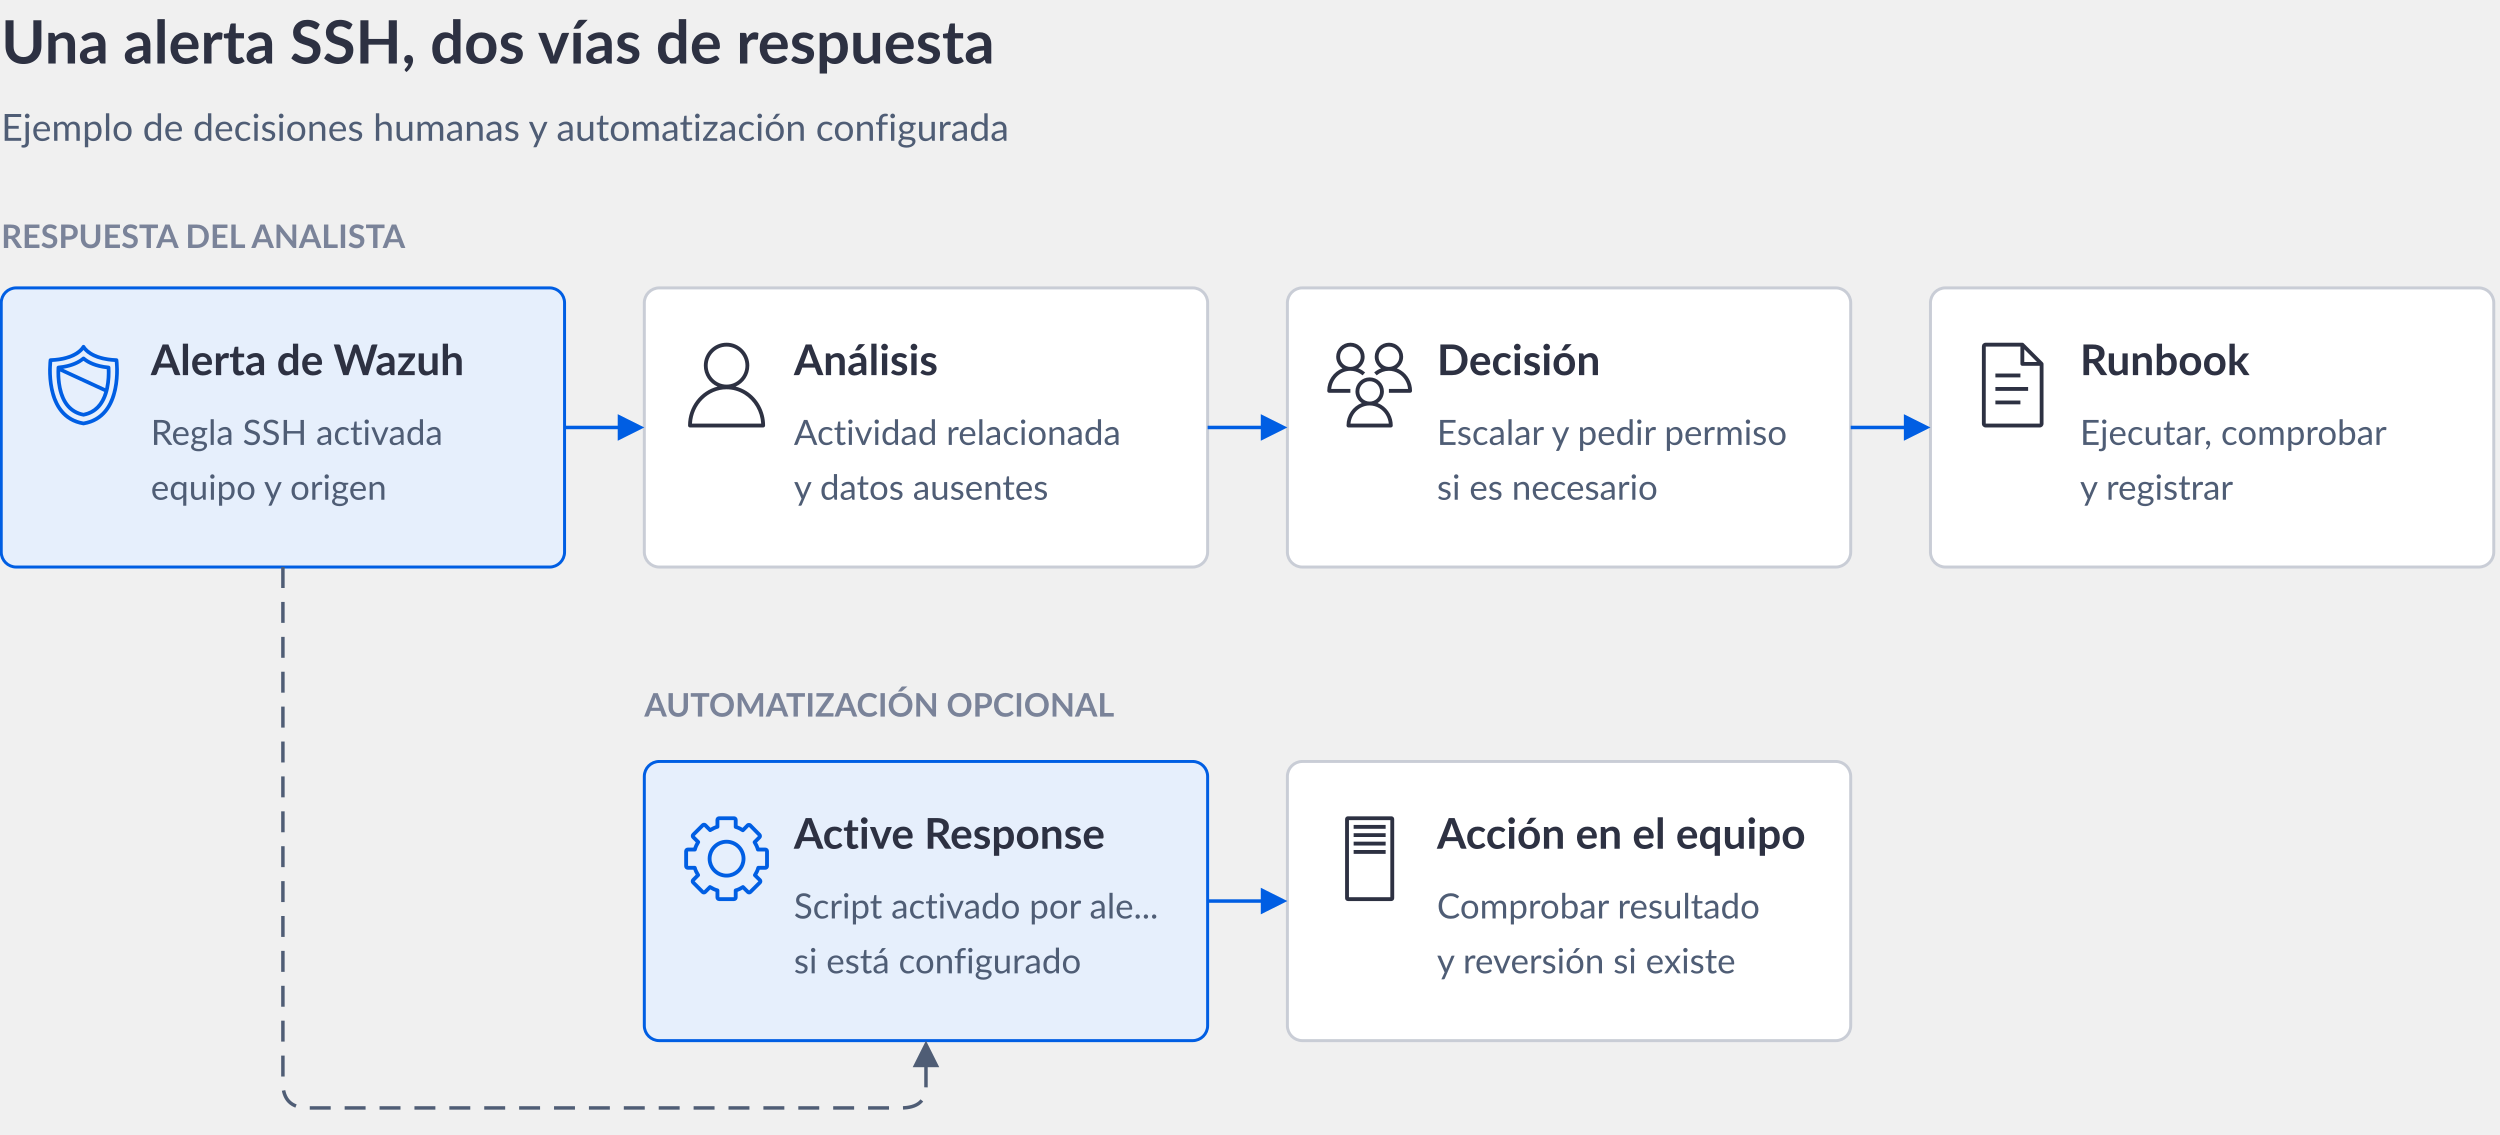
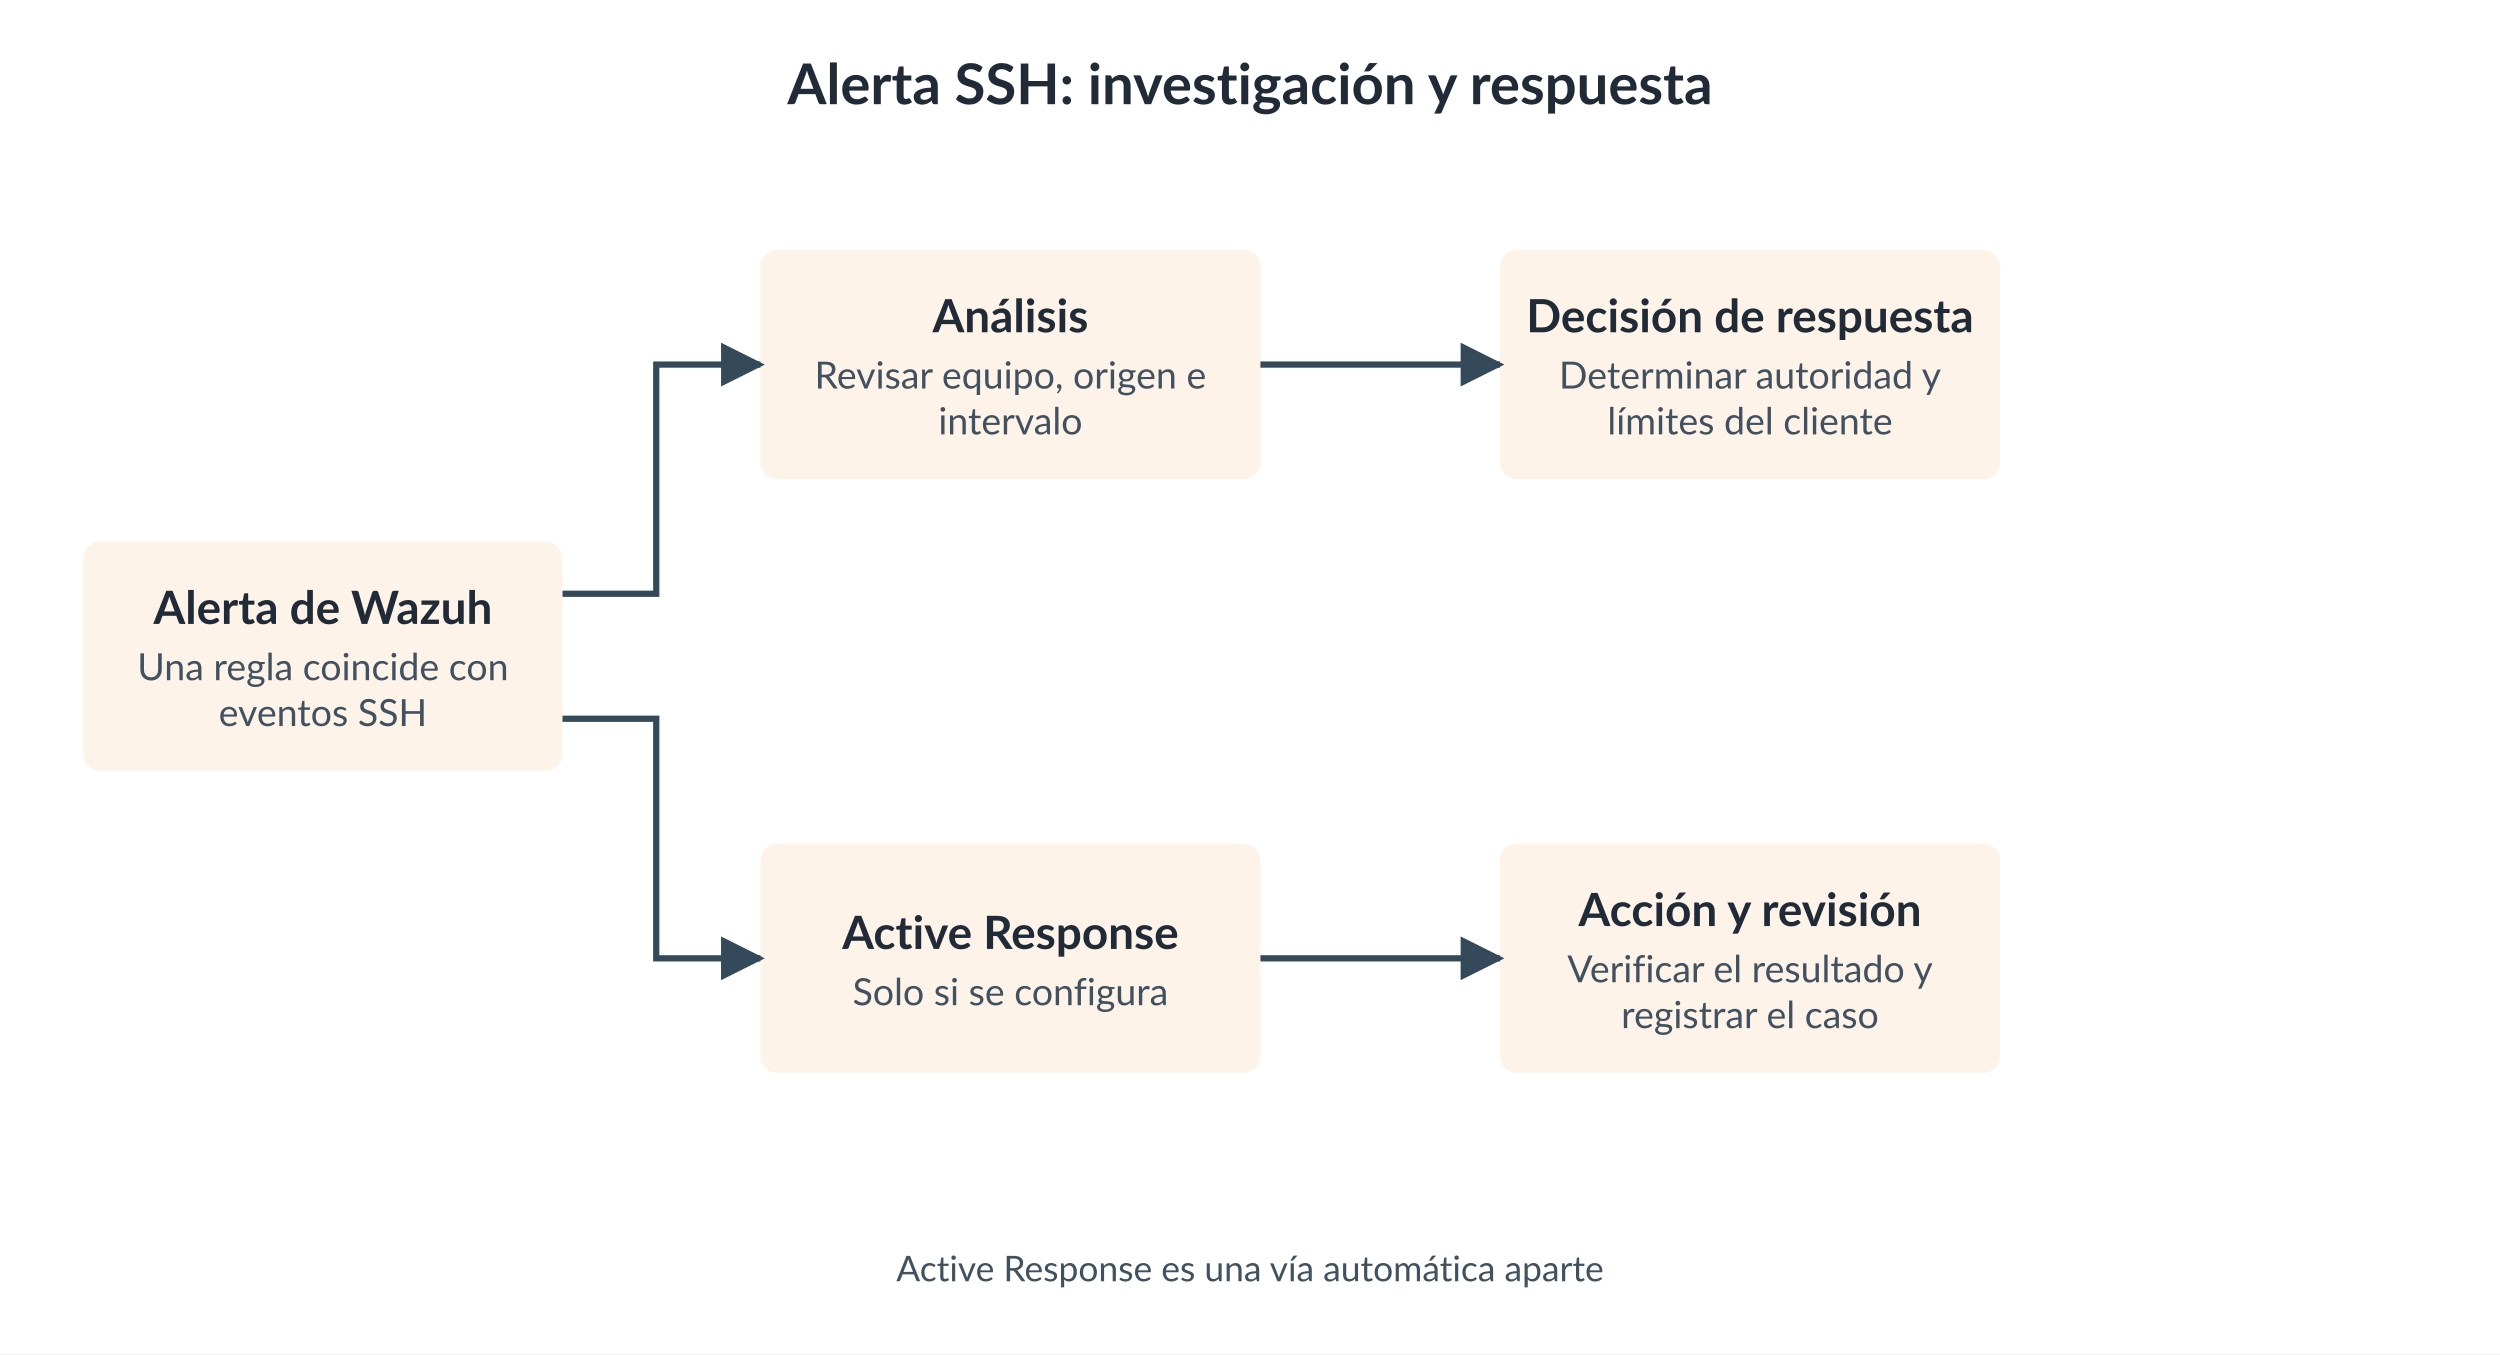
- <svg xmlns="http://www.w3.org/2000/svg" style="background: transparent; background-color: transparent; color-scheme: light;" version="1.1" width="1003px" height="455px" viewBox="-0.5 -0.5 1003 455">
-   <defs />
-   <g>
-     <g data-cell-id="0">
-       <g data-cell-id="1">
-         <g data-cell-id="title2">
-           <g>
-             <rect x="0" y="0" width="1000" height="36" fill="none" stroke="none" pointer-events="all" />
-           </g>
-           <g>
-             <g>
-               <text x="0" y="25" fill="#2d3142" font-family="Lato" font-size="24px" font-weight="bold">Una alerta SSH, dos vías de respuesta</text>
-             </g>
-           </g>
-         </g>
-         <g data-cell-id="subtitle3">
-           <g>
-             <rect x="0" y="40" width="1000" height="23" fill="none" stroke="none" pointer-events="all" />
-           </g>
-           <g>
-             <g>
-               <text x="0" y="56" fill="#4f5d75" font-family="Lato" font-size="15px">Ejemplo de decisiones humanas y automatización configurada</text>
-             </g>
-           </g>
-         </g>
-         <g data-cell-id="zone4">
-           <g>
-             <rect x="0" y="85" width="1000" height="20" fill="none" stroke="none" pointer-events="all" />
-           </g>
-           <g>
-             <g>
-               <text x="0" y="99" fill="#7a8399" font-family="Lato" font-size="13px" font-weight="bold">RESPUESTA DEL ANALISTA</text>
-             </g>
-           </g>
-         </g>
-         <g data-cell-id="m5">
-           <g>
-             <rect x="0" y="115" width="226" height="112" rx="6" ry="6" fill="#e6effc" stroke="#005ee3" stroke-width="1.2" pointer-events="all" style="fill: light-dark(rgb(230, 239, 252), rgb(26, 33, 45)); stroke: light-dark(rgb(0, 94, 227), rgb(93, 174, 255));" />
-           </g>
-         </g>
-         <g data-cell-id="icon6">
-           <g>
-             <path d="M 33 165.13 C 28.4 164.19 25.45 160.79 24.24 155 C 23.75 152.66 23.63 150.38 23.65 148.56 L 41.32 156.71 C 39.91 161.46 37.12 164.29 33 165.13 M 33 144.27 C 34.71 145.59 37.63 147.08 42.33 147.63 C 42.4 149.6 42.33 152.32 41.74 155.09 C 41.73 155.14 41.72 155.19 41.71 155.24 L 24.83 147.46 C 28.85 146.82 31.43 145.47 33 144.27 M 43.12 146.2 C 37.93 145.72 35.02 144.05 33.49 142.74 C 33.21 142.5 32.79 142.5 32.51 142.74 C 30.98 144.05 28.07 145.72 22.88 146.2 C 22.51 146.24 22.22 146.54 22.2 146.91 C 22.09 148.96 22.1 152.08 22.77 155.31 C 24.14 161.8 27.53 165.61 32.86 166.63 C 32.91 166.64 32.95 166.64 33 166.64 C 33.05 166.64 33.09 166.64 33.14 166.63 C 38.44 165.61 41.83 161.84 43.21 155.41 C 43.9 152.16 43.91 148.99 43.8 146.91 C 43.78 146.54 43.49 146.24 43.12 146.2 M 33 168.63 C 19.16 166.25 20.11 148.29 20.44 144.71 C 28.31 144.29 31.71 141.47 33 139.92 C 34.29 141.47 37.69 144.29 45.56 144.71 C 45.89 148.29 46.84 166.25 33 168.63 M 46.97 143.89 C 46.92 143.53 46.62 143.26 46.26 143.24 C 36.04 142.88 33.7 138.33 33.68 138.29 C 33.56 138.03 33.29 137.86 33.01 137.86 L 33 137.86 C 32.71 137.86 32.45 138.03 32.32 138.28 C 32.3 138.33 29.96 142.88 19.74 143.24 C 19.38 143.26 19.08 143.53 19.03 143.89 C 18.99 144.12 16 167.35 32.88 170.13 C 32.92 170.14 32.96 170.14 33 170.14 C 33.04 170.14 33.08 170.14 33.12 170.13 C 50 167.35 47.01 144.12 46.97 143.89" fill="#005ee3" stroke="none" pointer-events="all" style="fill: light-dark(rgb(0, 94, 227), rgb(93, 174, 255));" />
-           </g>
-         </g>
-         <g data-cell-id="label7">
-           <g>
-             <rect x="60" y="131" width="156" height="28" fill="none" stroke="none" pointer-events="all" />
-           </g>
-           <g>
-             <g>
-               <text x="60" y="150" fill="#2d3142" font-family="Lato" font-size="17px" font-weight="bold">Alerta de Wazuh</text>
-             </g>
-           </g>
-         </g>
-         <g data-cell-id="detail8">
-           <g>
-             <rect x="60" y="164" width="156" height="20" fill="none" stroke="none" pointer-events="all" />
-           </g>
-           <g>
-             <g>
-               <text x="60" y="178" fill="#4f5d75" font-family="Lato" font-size="14px">Regla SSH activada</text>
-             </g>
-           </g>
-         </g>
-         <g data-cell-id="detail9">
-           <g>
-             <rect x="60" y="186" width="156" height="20" fill="none" stroke="none" pointer-events="all" />
-           </g>
-           <g>
-             <g>
-               <text x="60" y="200" fill="#4f5d75" font-family="Lato" font-size="14px">equipo y origen</text>
-             </g>
-           </g>
-         </g>
-         <g data-cell-id="m10">
-           <g>
-             <rect x="258" y="115" width="226" height="112" rx="6" ry="6" fill="#ffffff" stroke="#c9cdd6" stroke-width="1.2" pointer-events="all" style="fill: light-dark(rgb(255, 255, 255), rgb(18, 18, 18)); stroke: light-dark(rgb(201, 205, 214), rgb(58, 61, 69));" />
-           </g>
-         </g>
-         <g data-cell-id="icon11">
-           <g>
-             <path d="M 277.11 169.45 C 277.5 161.79 283.58 155.68 291 155.68 C 293.51 155.68 295.97 156.39 298.11 157.73 C 302.09 160.21 304.64 164.65 304.89 169.45 Z M 283.42 146.18 C 283.42 141.97 286.82 138.55 291 138.55 C 295.18 138.55 298.58 141.97 298.58 146.18 C 298.58 150.39 295.18 153.81 291 153.81 C 286.82 153.81 283.42 150.39 283.42 146.18 Z M 298.93 156.41 C 297.59 155.58 296.14 154.97 294.63 154.6 C 297.86 153.18 300.12 149.94 300.12 146.18 C 300.12 141.12 296.03 137 291 137 C 285.97 137 281.88 141.12 281.88 146.18 C 281.88 149.95 284.15 153.19 287.38 154.6 C 280.6 156.3 275.55 162.65 275.55 170.23 C 275.55 170.65 275.89 171 276.32 171 L 305.68 171 C 306.11 171 306.45 170.65 306.45 170.23 C 306.45 164.6 303.57 159.31 298.93 156.41 Z" fill="#2d3142" stroke="none" pointer-events="all" style="fill: light-dark(rgb(45, 49, 66), rgb(191, 194, 209));" />
-           </g>
-         </g>
-         <g data-cell-id="label12">
-           <g>
-             <rect x="318" y="131" width="156" height="28" fill="none" stroke="none" pointer-events="all" />
-           </g>
-           <g>
-             <g>
-               <text x="318" y="150" fill="#2d3142" font-family="Lato" font-size="17px" font-weight="bold">Análisis</text>
-             </g>
-           </g>
-         </g>
-         <g data-cell-id="detail13">
-           <g>
-             <rect x="318" y="164" width="156" height="20" fill="none" stroke="none" pointer-events="all" />
-           </g>
-           <g>
-             <g>
-               <text x="318" y="178" fill="#4f5d75" font-family="Lato" font-size="14px">Actividad relacionada</text>
-             </g>
-           </g>
-         </g>
-         <g data-cell-id="detail14">
-           <g>
-             <rect x="318" y="186" width="156" height="20" fill="none" stroke="none" pointer-events="all" />
-           </g>
-           <g>
-             <g>
-               <text x="318" y="200" fill="#4f5d75" font-family="Lato" font-size="14px">y datos ausentes</text>
-             </g>
-           </g>
-         </g>
-         <g data-cell-id="m15">
-           <g>
-             <rect x="516" y="115" width="226" height="112" rx="6" ry="6" fill="#ffffff" stroke="#c9cdd6" stroke-width="1.2" pointer-events="all" style="fill: light-dark(rgb(255, 255, 255), rgb(18, 18, 18)); stroke: light-dark(rgb(201, 205, 214), rgb(58, 61, 69));" />
-           </g>
-         </g>
-         <g data-cell-id="icon16">
-           <g>
-             <path d="M 552.58 142.63 C 552.58 140.38 554.45 138.55 556.74 138.55 C 559.03 138.55 560.9 140.38 560.9 142.63 C 560.9 144.88 559.03 146.71 556.74 146.71 C 554.45 146.71 552.58 144.88 552.58 142.63 Z M 561.49 148.08 C 560.99 147.77 560.46 147.51 559.92 147.3 C 561.44 146.29 562.44 144.57 562.44 142.63 C 562.44 139.53 559.89 137 556.74 137 C 553.6 137 551.04 139.53 551.04 142.63 C 551.04 144.57 552.04 146.28 553.56 147.3 C 552.57 147.67 551.63 148.22 550.82 148.92 L 551.82 150.09 C 553.2 148.91 554.94 148.26 556.73 148.26 C 558.12 148.26 559.49 148.65 560.68 149.39 C 562.79 150.7 564.18 153.01 564.42 155.55 L 556.73 155.55 L 556.73 157.09 L 565.23 157.09 C 565.65 157.09 566 156.75 566 156.32 C 566 152.96 564.27 149.8 561.49 148.08 Z M 537.13 142.63 C 537.13 140.38 538.99 138.55 541.29 138.55 C 543.58 138.55 545.44 140.38 545.44 142.63 C 545.44 144.88 543.58 146.71 541.29 146.71 C 538.99 146.71 537.13 144.88 537.13 142.63 Z M 541.27 155.55 L 533.58 155.55 C 533.96 151.46 537.26 148.26 541.27 148.26 C 542.67 148.26 544.03 148.65 545.22 149.39 C 545.55 149.6 545.88 149.83 546.18 150.09 L 547.19 148.92 C 546.82 148.61 546.44 148.33 546.04 148.08 C 545.54 147.77 545.01 147.51 544.46 147.3 C 545.98 146.29 546.99 144.57 546.99 142.63 C 546.99 139.53 544.43 137 541.29 137 C 538.14 137 535.58 139.53 535.58 142.63 C 535.58 144.57 536.59 146.29 538.11 147.3 C 534.55 148.65 532 152.17 532 156.32 C 532 156.75 532.35 157.09 532.77 157.09 L 541.27 157.09 Z M 541.31 169.45 C 541.68 165.37 544.99 162.17 549 162.17 C 550.39 162.17 551.76 162.56 552.95 163.3 C 555.07 164.61 556.45 166.92 556.69 169.45 Z M 544.86 156.54 C 544.86 154.29 546.72 152.45 549.01 152.45 C 551.31 152.45 553.17 154.29 553.17 156.54 C 553.17 158.79 551.31 160.62 549.01 160.62 C 546.72 160.62 544.86 158.79 544.86 156.54 Z M 553.76 161.99 C 553.26 161.67 552.73 161.42 552.19 161.21 C 553.71 160.2 554.72 158.48 554.72 156.54 C 554.72 153.44 552.16 150.91 549.01 150.91 C 545.87 150.91 543.31 153.44 543.31 156.54 C 543.31 158.48 544.31 160.2 545.84 161.21 C 542.28 162.55 539.73 166.08 539.73 170.23 C 539.73 170.65 540.07 171 540.5 171 L 557.5 171 C 557.93 171 558.27 170.65 558.27 170.23 C 558.27 166.87 556.54 163.71 553.76 161.99 Z" fill="#2d3142" stroke="none" pointer-events="all" style="fill: light-dark(rgb(45, 49, 66), rgb(191, 194, 209));" />
-           </g>
-         </g>
-         <g data-cell-id="label17">
-           <g>
-             <rect x="576" y="131" width="156" height="28" fill="none" stroke="none" pointer-events="all" />
-           </g>
-           <g>
-             <g>
-               <text x="576" y="150" fill="#2d3142" font-family="Lato" font-size="17px" font-weight="bold">Decisión</text>
-             </g>
-           </g>
-         </g>
-         <g data-cell-id="detail18">
-           <g>
-             <rect x="576" y="164" width="156" height="20" fill="none" stroke="none" pointer-events="all" />
-           </g>
-           <g>
-             <g>
-               <text x="576" y="178" fill="#4f5d75" font-family="Lato" font-size="14px">Escalar y pedir permiso</text>
-             </g>
-           </g>
-         </g>
-         <g data-cell-id="detail19">
-           <g>
-             <rect x="576" y="186" width="156" height="20" fill="none" stroke="none" pointer-events="all" />
-           </g>
-           <g>
-             <g>
-               <text x="576" y="200" fill="#4f5d75" font-family="Lato" font-size="14px">si es necesario</text>
-             </g>
-           </g>
-         </g>
-         <g data-cell-id="m20">
-           <g>
-             <rect x="774" y="115" width="226" height="112" rx="6" ry="6" fill="#ffffff" stroke="#c9cdd6" stroke-width="1.2" pointer-events="all" style="fill: light-dark(rgb(255, 255, 255), rgb(18, 18, 18)); stroke: light-dark(rgb(201, 205, 214), rgb(58, 61, 69));" />
-           </g>
-         </g>
-         <g data-cell-id="icon21">
-           <g>
-             <path d="M 800.05 150.91 L 810.09 150.91 L 810.09 149.36 L 800.05 149.36 Z M 800.05 161.73 L 810.09 161.73 L 810.09 160.18 L 800.05 160.18 Z M 800.05 156.32 L 813.18 156.32 L 813.18 154.77 L 800.05 154.77 Z M 796.18 169.45 L 796.19 138.55 L 810.09 138.55 L 810.09 145.5 C 810.09 145.93 810.44 146.27 810.86 146.27 L 817.82 146.27 L 817.84 169.45 Z M 811.64 139.64 L 816.73 144.73 L 811.64 144.73 Z M 819.14 144.95 L 811.41 137.23 C 811.27 137.08 811.07 137 810.86 137 L 796.18 137 C 795.27 137 794.64 137.64 794.64 138.55 L 794.64 169.45 C 794.64 170.34 795.3 171 796.18 171 L 817.84 171 C 818.71 171 819.36 170.34 819.36 169.45 L 819.36 145.5 C 819.36 145.3 819.28 145.1 819.14 144.95 Z" fill="#2d3142" stroke="none" pointer-events="all" style="fill: light-dark(rgb(45, 49, 66), rgb(191, 194, 209));" />
-           </g>
-         </g>
-         <g data-cell-id="label22">
-           <g>
-             <rect x="834" y="131" width="156" height="28" fill="none" stroke="none" pointer-events="all" />
-           </g>
-           <g>
-             <g>
-               <text x="834" y="150" fill="#2d3142" font-family="Lato" font-size="17px" font-weight="bold">Runbook</text>
-             </g>
-           </g>
-         </g>
-         <g data-cell-id="detail23">
-           <g>
-             <rect x="834" y="164" width="156" height="20" fill="none" stroke="none" pointer-events="all" />
-           </g>
-           <g>
-             <g>
-               <text x="834" y="178" fill="#4f5d75" font-family="Lato" font-size="14px">Ejecutar, comprobar</text>
-             </g>
-           </g>
-         </g>
-         <g data-cell-id="detail24">
-           <g>
-             <rect x="834" y="186" width="156" height="20" fill="none" stroke="none" pointer-events="all" />
-           </g>
-           <g>
-             <g>
-               <text x="834" y="200" fill="#4f5d75" font-family="Lato" font-size="14px">y registrar</text>
-             </g>
-           </g>
-         </g>
-         <g data-cell-id="e25">
-           <g>
-             <path d="M 226 171 L 248.03 171" fill="none" stroke="#005ee3" stroke-width="1.4" stroke-miterlimit="10" pointer-events="stroke" style="stroke: light-dark(rgb(0, 94, 227), rgb(93, 174, 255));" />
-             <path d="M 256.43 171 L 248.03 175.2 L 248.03 166.8 Z" fill="#005ee3" stroke="#005ee3" stroke-width="1.4" stroke-miterlimit="10" pointer-events="all" style="fill: light-dark(rgb(0, 94, 227), rgb(93, 174, 255)); stroke: light-dark(rgb(0, 94, 227), rgb(93, 174, 255));" />
-           </g>
-         </g>
-         <g data-cell-id="e26">
-           <g>
-             <path d="M 484 171 L 506.03 171" fill="none" stroke="#005ee3" stroke-width="1.4" stroke-miterlimit="10" pointer-events="stroke" style="stroke: light-dark(rgb(0, 94, 227), rgb(93, 174, 255));" />
-             <path d="M 514.43 171 L 506.03 175.2 L 506.03 166.8 Z" fill="#005ee3" stroke="#005ee3" stroke-width="1.4" stroke-miterlimit="10" pointer-events="all" style="fill: light-dark(rgb(0, 94, 227), rgb(93, 174, 255)); stroke: light-dark(rgb(0, 94, 227), rgb(93, 174, 255));" />
-           </g>
-         </g>
-         <g data-cell-id="e27">
-           <g>
-             <path d="M 742 171 L 764.03 171" fill="none" stroke="#005ee3" stroke-width="1.4" stroke-miterlimit="10" pointer-events="stroke" style="stroke: light-dark(rgb(0, 94, 227), rgb(93, 174, 255));" />
-             <path d="M 772.43 171 L 764.03 175.2 L 764.03 166.8 Z" fill="#005ee3" stroke="#005ee3" stroke-width="1.4" stroke-miterlimit="10" pointer-events="all" style="fill: light-dark(rgb(0, 94, 227), rgb(93, 174, 255)); stroke: light-dark(rgb(0, 94, 227), rgb(93, 174, 255));" />
-           </g>
-         </g>
-         <g data-cell-id="zone28">
-           <g>
-             <rect x="258" y="273" width="740" height="20" fill="none" stroke="none" pointer-events="all" />
-           </g>
-           <g>
-             <g>
-               <text x="258" y="287" fill="#7a8399" font-family="Lato" font-size="13px" font-weight="bold">AUTOMATIZACIÓN OPCIONAL</text>
-             </g>
-           </g>
-         </g>
-         <g data-cell-id="a29">
-           <g>
-             <rect x="258" y="305" width="226" height="112" rx="6" ry="6" fill="#e6effc" stroke="#005ee3" stroke-width="1.2" pointer-events="all" style="fill: light-dark(rgb(230, 239, 252), rgb(26, 33, 45)); stroke: light-dark(rgb(0, 94, 227), rgb(93, 174, 255));" />
-           </g>
-         </g>
-         <g data-cell-id="icon30">
-           <g>
-             <path d="M 291 350.03 C 287.67 350.03 284.97 347.33 284.97 344 C 284.97 340.67 287.67 337.97 291 337.97 C 294.33 337.97 297.03 340.67 297.03 344 C 297.03 347.33 294.33 350.03 291 350.03 Z M 291 336.42 C 286.82 336.42 283.42 339.82 283.42 344 C 283.42 348.18 286.82 351.58 291 351.58 C 295.18 351.58 298.58 348.18 298.58 344 C 298.58 339.82 295.18 336.42 291 336.42 Z M 306.45 346.89 L 303.73 346.89 C 303.38 346.89 303.07 347.13 302.98 347.47 C 302.7 348.54 302.24 349.32 301.71 350.22 C 301.53 350.53 301.58 350.91 301.83 351.16 L 303.76 353.07 L 300.05 356.76 L 298.12 354.84 C 297.87 354.59 297.49 354.54 297.19 354.72 L 297.02 354.82 C 296.11 355.34 295.46 355.72 294.47 355.98 C 294.13 356.07 293.89 356.38 293.89 356.73 L 293.89 359.45 L 288.11 359.45 L 288.11 356.73 C 288.11 356.38 287.87 356.07 287.53 355.98 C 286.47 355.7 285.71 355.28 284.74 354.72 C 284.44 354.54 284.05 354.59 283.8 354.84 L 281.89 356.76 L 278.21 353.06 L 280.13 351.13 C 280.38 350.88 280.43 350.5 280.25 350.19 L 280.17 350.05 C 279.64 349.13 279.25 348.47 278.99 347.47 C 278.9 347.13 278.59 346.89 278.24 346.89 L 275.55 346.89 L 275.55 341.11 L 278.27 341.11 C 278.62 341.11 278.93 340.87 279.02 340.53 C 279.3 339.45 279.74 338.65 280.29 337.72 C 280.46 337.42 280.41 337.03 280.16 336.78 L 278.24 334.87 L 281.94 331.18 L 283.87 333.1 C 284.12 333.35 284.5 333.39 284.8 333.22 L 284.94 333.14 C 285.87 332.6 286.53 332.22 287.53 331.95 C 287.87 331.86 288.11 331.56 288.11 331.21 L 288.11 328.55 L 293.89 328.55 L 293.89 331.26 C 293.89 331.61 294.13 331.91 294.46 332 C 295.45 332.27 296.1 332.65 297.01 333.19 L 297.14 333.27 C 297.45 333.45 297.83 333.4 298.08 333.14 L 299.97 331.24 L 303.6 334.92 L 301.7 336.84 C 301.46 337.09 301.41 337.47 301.58 337.77 C 302.13 338.71 302.55 339.46 302.83 340.53 C 302.92 340.87 303.23 341.11 303.58 341.11 L 306.45 341.11 Z M 306.55 339.56 L 304.16 339.56 C 303.9 338.79 303.58 338.16 303.21 337.51 L 304.77 335.94 C 305.32 335.38 305.32 334.47 304.77 333.9 L 301 330.08 C 300.45 329.53 299.48 329.53 298.93 330.08 L 297.41 331.63 C 296.78 331.27 296.18 330.94 295.44 330.69 L 295.44 328.45 C 295.44 327.65 294.79 327 293.99 327 L 288.01 327 C 287.21 327 286.56 327.65 286.56 328.45 L 286.56 330.63 C 285.8 330.89 285.19 331.22 284.54 331.59 L 282.97 330.01 C 282.4 329.45 281.48 329.46 280.92 330.01 L 277.08 333.84 C 276.81 334.12 276.65 334.48 276.65 334.87 C 276.65 335.26 276.81 335.62 277.08 335.89 L 278.65 337.46 C 278.28 338.12 277.95 338.78 277.69 339.56 L 275.45 339.56 C 274.65 339.56 274 340.21 274 341.01 L 274 346.99 C 274 347.79 274.65 348.44 275.45 348.44 L 277.67 348.44 C 277.92 349.2 278.25 349.81 278.62 350.46 L 277.05 352.03 C 276.49 352.6 276.49 353.51 277.05 354.08 L 280.87 357.92 C 281.14 358.19 281.5 358.34 281.89 358.34 L 281.89 358.34 C 282.28 358.34 282.65 358.19 282.92 357.92 L 284.48 356.35 C 285.15 356.73 285.8 357.05 286.56 357.31 L 286.56 359.55 C 286.56 360.35 287.21 361 288.01 361 L 293.99 361 C 294.79 361 295.44 360.35 295.44 359.55 L 295.44 357.3 C 296.2 357.05 296.81 356.72 297.45 356.35 L 299.03 357.92 C 299.59 358.48 300.51 358.48 301.07 357.92 L 304.92 354.1 C 305.19 353.83 305.34 353.46 305.34 353.07 C 305.34 352.68 305.19 352.32 304.92 352.05 L 303.34 350.49 C 303.71 349.85 304.04 349.21 304.3 348.44 L 306.55 348.44 C 307.35 348.44 308 347.79 308 346.99 L 308 341.01 C 308 340.21 307.35 339.56 306.55 339.56 Z" fill="#005ee3" stroke="none" pointer-events="all" style="fill: light-dark(rgb(0, 94, 227), rgb(93, 174, 255));" />
-           </g>
-         </g>
-         <g data-cell-id="label31">
-           <g>
-             <rect x="318" y="321" width="156" height="28" fill="none" stroke="none" pointer-events="all" />
-           </g>
-           <g>
-             <g>
-               <text x="318" y="340" fill="#2d3142" font-family="Lato" font-size="17px" font-weight="bold">Active Response</text>
-             </g>
-           </g>
-         </g>
-         <g data-cell-id="detail32">
-           <g>
-             <rect x="318" y="354" width="156" height="20" fill="none" stroke="none" pointer-events="all" />
-           </g>
-           <g>
-             <g>
-               <text x="318" y="368" fill="#4f5d75" font-family="Lato" font-size="14px">Script activado por ale...</text>
-             </g>
-           </g>
-         </g>
-         <g data-cell-id="detail33">
-           <g>
-             <rect x="318" y="376" width="156" height="20" fill="none" stroke="none" pointer-events="all" />
-           </g>
-           <g>
-             <g>
-               <text x="318" y="390" fill="#4f5d75" font-family="Lato" font-size="14px">si está configurado</text>
-             </g>
-           </g>
-         </g>
-         <g data-cell-id="a34">
-           <g>
-             <rect x="516" y="305" width="226" height="112" rx="6" ry="6" fill="#ffffff" stroke="#c9cdd6" stroke-width="1.2" pointer-events="all" style="fill: light-dark(rgb(255, 255, 255), rgb(18, 18, 18)); stroke: light-dark(rgb(201, 205, 214), rgb(58, 61, 69));" />
-           </g>
-         </g>
-         <g data-cell-id="icon35">
-           <g>
-             <path d="M 557.72 327 L 540.29 327 C 539.66 327 539.15 327.51 539.15 328.13 L 539.15 359.87 C 539.15 360.49 539.66 361 540.29 361 L 557.72 361 C 558.34 361 558.85 360.49 558.85 359.87 L 558.85 328.13 C 558.85 327.51 558.34 327 557.72 327 Z M 540.7 359.46 L 540.7 328.54 L 557.3 328.54 L 557.3 359.46 Z M 542.58 332.02 L 555.42 332.02 L 555.42 330.47 L 542.58 330.47 Z M 542.58 335.31 L 555.42 335.31 L 555.42 333.77 L 542.58 333.77 Z M 542.58 338.74 L 555.42 338.74 L 555.42 337.19 L 542.58 337.19 Z M 542.58 342.08 L 555.42 342.08 L 555.42 340.53 L 542.58 340.53 Z" fill="#2d3142" stroke="none" pointer-events="all" style="fill: light-dark(rgb(45, 49, 66), rgb(191, 194, 209));" />
-           </g>
-         </g>
-         <g data-cell-id="label36">
-           <g>
-             <rect x="576" y="321" width="156" height="28" fill="none" stroke="none" pointer-events="all" />
-           </g>
-           <g>
-             <g>
-               <text x="576" y="340" fill="#2d3142" font-family="Lato" font-size="17px" font-weight="bold">Acción en el equipo</text>
-             </g>
-           </g>
-         </g>
-         <g data-cell-id="detail37">
-           <g>
-             <rect x="576" y="354" width="156" height="20" fill="none" stroke="none" pointer-events="all" />
-           </g>
-           <g>
-             <g>
-               <text x="576" y="368" fill="#4f5d75" font-family="Lato" font-size="14px">Comprobar resultado</text>
-             </g>
-           </g>
-         </g>
-         <g data-cell-id="detail38">
-           <g>
-             <rect x="576" y="376" width="156" height="20" fill="none" stroke="none" pointer-events="all" />
-           </g>
-           <g>
-             <g>
-               <text x="576" y="390" fill="#4f5d75" font-family="Lato" font-size="14px">y reversión si existe</text>
-             </g>
-           </g>
-         </g>
-         <g data-cell-id="e39">
-           <g>
-             <path d="M 484 361 L 506.03 361" fill="none" stroke="#005ee3" stroke-width="1.4" stroke-miterlimit="10" pointer-events="stroke" style="stroke: light-dark(rgb(0, 94, 227), rgb(93, 174, 255));" />
-             <path d="M 514.43 361 L 506.03 365.2 L 506.03 356.8 Z" fill="#005ee3" stroke="#005ee3" stroke-width="1.4" stroke-miterlimit="10" pointer-events="all" style="fill: light-dark(rgb(0, 94, 227), rgb(93, 174, 255)); stroke: light-dark(rgb(0, 94, 227), rgb(93, 174, 255));" />
-           </g>
-         </g>
-         <g data-cell-id="e40">
-           <g>
-             <path d="M 113 227 L 113 434 Q 113 444 123 444 L 361 444 Q 371 444 371 435.48 L 371 426.97" fill="none" stroke="#4f5d75" stroke-width="1.4" stroke-miterlimit="10" stroke-dasharray="8.4 5.6" pointer-events="stroke" style="stroke: light-dark(rgb(79, 93, 117), rgb(147, 159, 179));" />
-             <path d="M 371 418.57 L 375.2 426.97 L 366.8 426.97 Z" fill="#4f5d75" stroke="#4f5d75" stroke-width="1.4" stroke-miterlimit="10" pointer-events="all" style="fill: light-dark(rgb(79, 93, 117), rgb(147, 159, 179)); stroke: light-dark(rgb(79, 93, 117), rgb(147, 159, 179));" />
-           </g>
-         </g>
-       </g>
-     </g>
+ <svg xmlns="http://www.w3.org/2000/svg" viewBox="0 0 1200 650" role="img" aria-labelledby="ir-flow-es-title ir-flow-es-desc">
+   <rect width="1200" height="650" fill="#ffffff" />
+   <defs>
+     <marker id="a-ir-flow-es" viewBox="0 0 10 10" refX="9" refY="5" markerWidth="7" markerHeight="7" orient="auto">
+       <path d="M0 0 L10 5 L0 10z" fill="#34495a" />
+     </marker>
+   </defs>
+   <g font-family="Lato, Arial, sans-serif">
+     <text x="600.0" y="50.0" text-anchor="middle" fill="#202b37" font-size="27" font-weight="bold">Alerta SSH: investigación y respuesta</text>
+     <rect x="40" y="260" width="230" height="110" rx="8" fill="#fdf3e8" />
+     <text x="155.0" y="299.5" text-anchor="middle" fill="#202b37" font-size="22" font-weight="bold">Alerta de Wazuh</text>
+     <text x="155.0" y="326.5" text-anchor="middle" fill="#42515f" font-size="18" font-weight="normal">Una regla coincide con</text>
+     <text x="155.0" y="348.5" text-anchor="middle" fill="#42515f" font-size="18" font-weight="normal">eventos SSH</text>
+     <rect x="365" y="120" width="240" height="110" rx="8" fill="#fdf3e8" />
+     <text x="485.0" y="159.5" text-anchor="middle" fill="#202b37" font-size="22" font-weight="bold">Análisis</text>
+     <text x="485.0" y="186.5" text-anchor="middle" fill="#42515f" font-size="18" font-weight="normal">Revisar equipo, origen e</text>
+     <text x="485.0" y="208.5" text-anchor="middle" fill="#42515f" font-size="18" font-weight="normal">intervalo</text>
+     <rect x="720" y="120" width="240" height="110" rx="8" fill="#fdf3e8" />
+     <text x="840.0" y="159.5" text-anchor="middle" fill="#202b37" font-size="22" font-weight="bold">Decisión de respuesta</text>
+     <text x="840.0" y="186.5" text-anchor="middle" fill="#42515f" font-size="18" font-weight="normal">Determinar autoridad y</text>
+     <text x="840.0" y="208.5" text-anchor="middle" fill="#42515f" font-size="18" font-weight="normal">límites del cliente</text>
+     <rect x="365" y="405" width="240" height="110" rx="8" fill="#fdf3e8" />
+     <text x="485.0" y="455.5" text-anchor="middle" fill="#202b37" font-size="22" font-weight="bold">Active Response</text>
+     <text x="485.0" y="482.5" text-anchor="middle" fill="#42515f" font-size="18" font-weight="normal">Solo si se configura</text>
+     <rect x="720" y="405" width="240" height="110" rx="8" fill="#fdf3e8" />
+     <text x="840.0" y="444.5" text-anchor="middle" fill="#202b37" font-size="22" font-weight="bold">Acción y revisión</text>
+     <text x="840.0" y="471.5" text-anchor="middle" fill="#42515f" font-size="18" font-weight="normal">Verificar el resultado y</text>
+     <text x="840.0" y="493.5" text-anchor="middle" fill="#42515f" font-size="18" font-weight="normal">registrar el caso</text>
+     <path d="M270 285 H315 V175 H365" fill="none" stroke="#34495a" stroke-width="3" marker-end="url(#a-ir-flow-es)" />
+     <path d="M270 345 H315 V460 H365" fill="none" stroke="#34495a" stroke-width="3" marker-end="url(#a-ir-flow-es)" />
+     <path d="M605 175 H720" fill="none" stroke="#34495a" stroke-width="3" marker-end="url(#a-ir-flow-es)" />
+     <path d="M605 460 H720" fill="none" stroke="#34495a" stroke-width="3" marker-end="url(#a-ir-flow-es)" />
+     <text x="600.0" y="615.0" text-anchor="middle" fill="#42515f" font-size="17" font-weight="normal">Active Response es una vía automática aparte</text>
  </g>
</svg>
